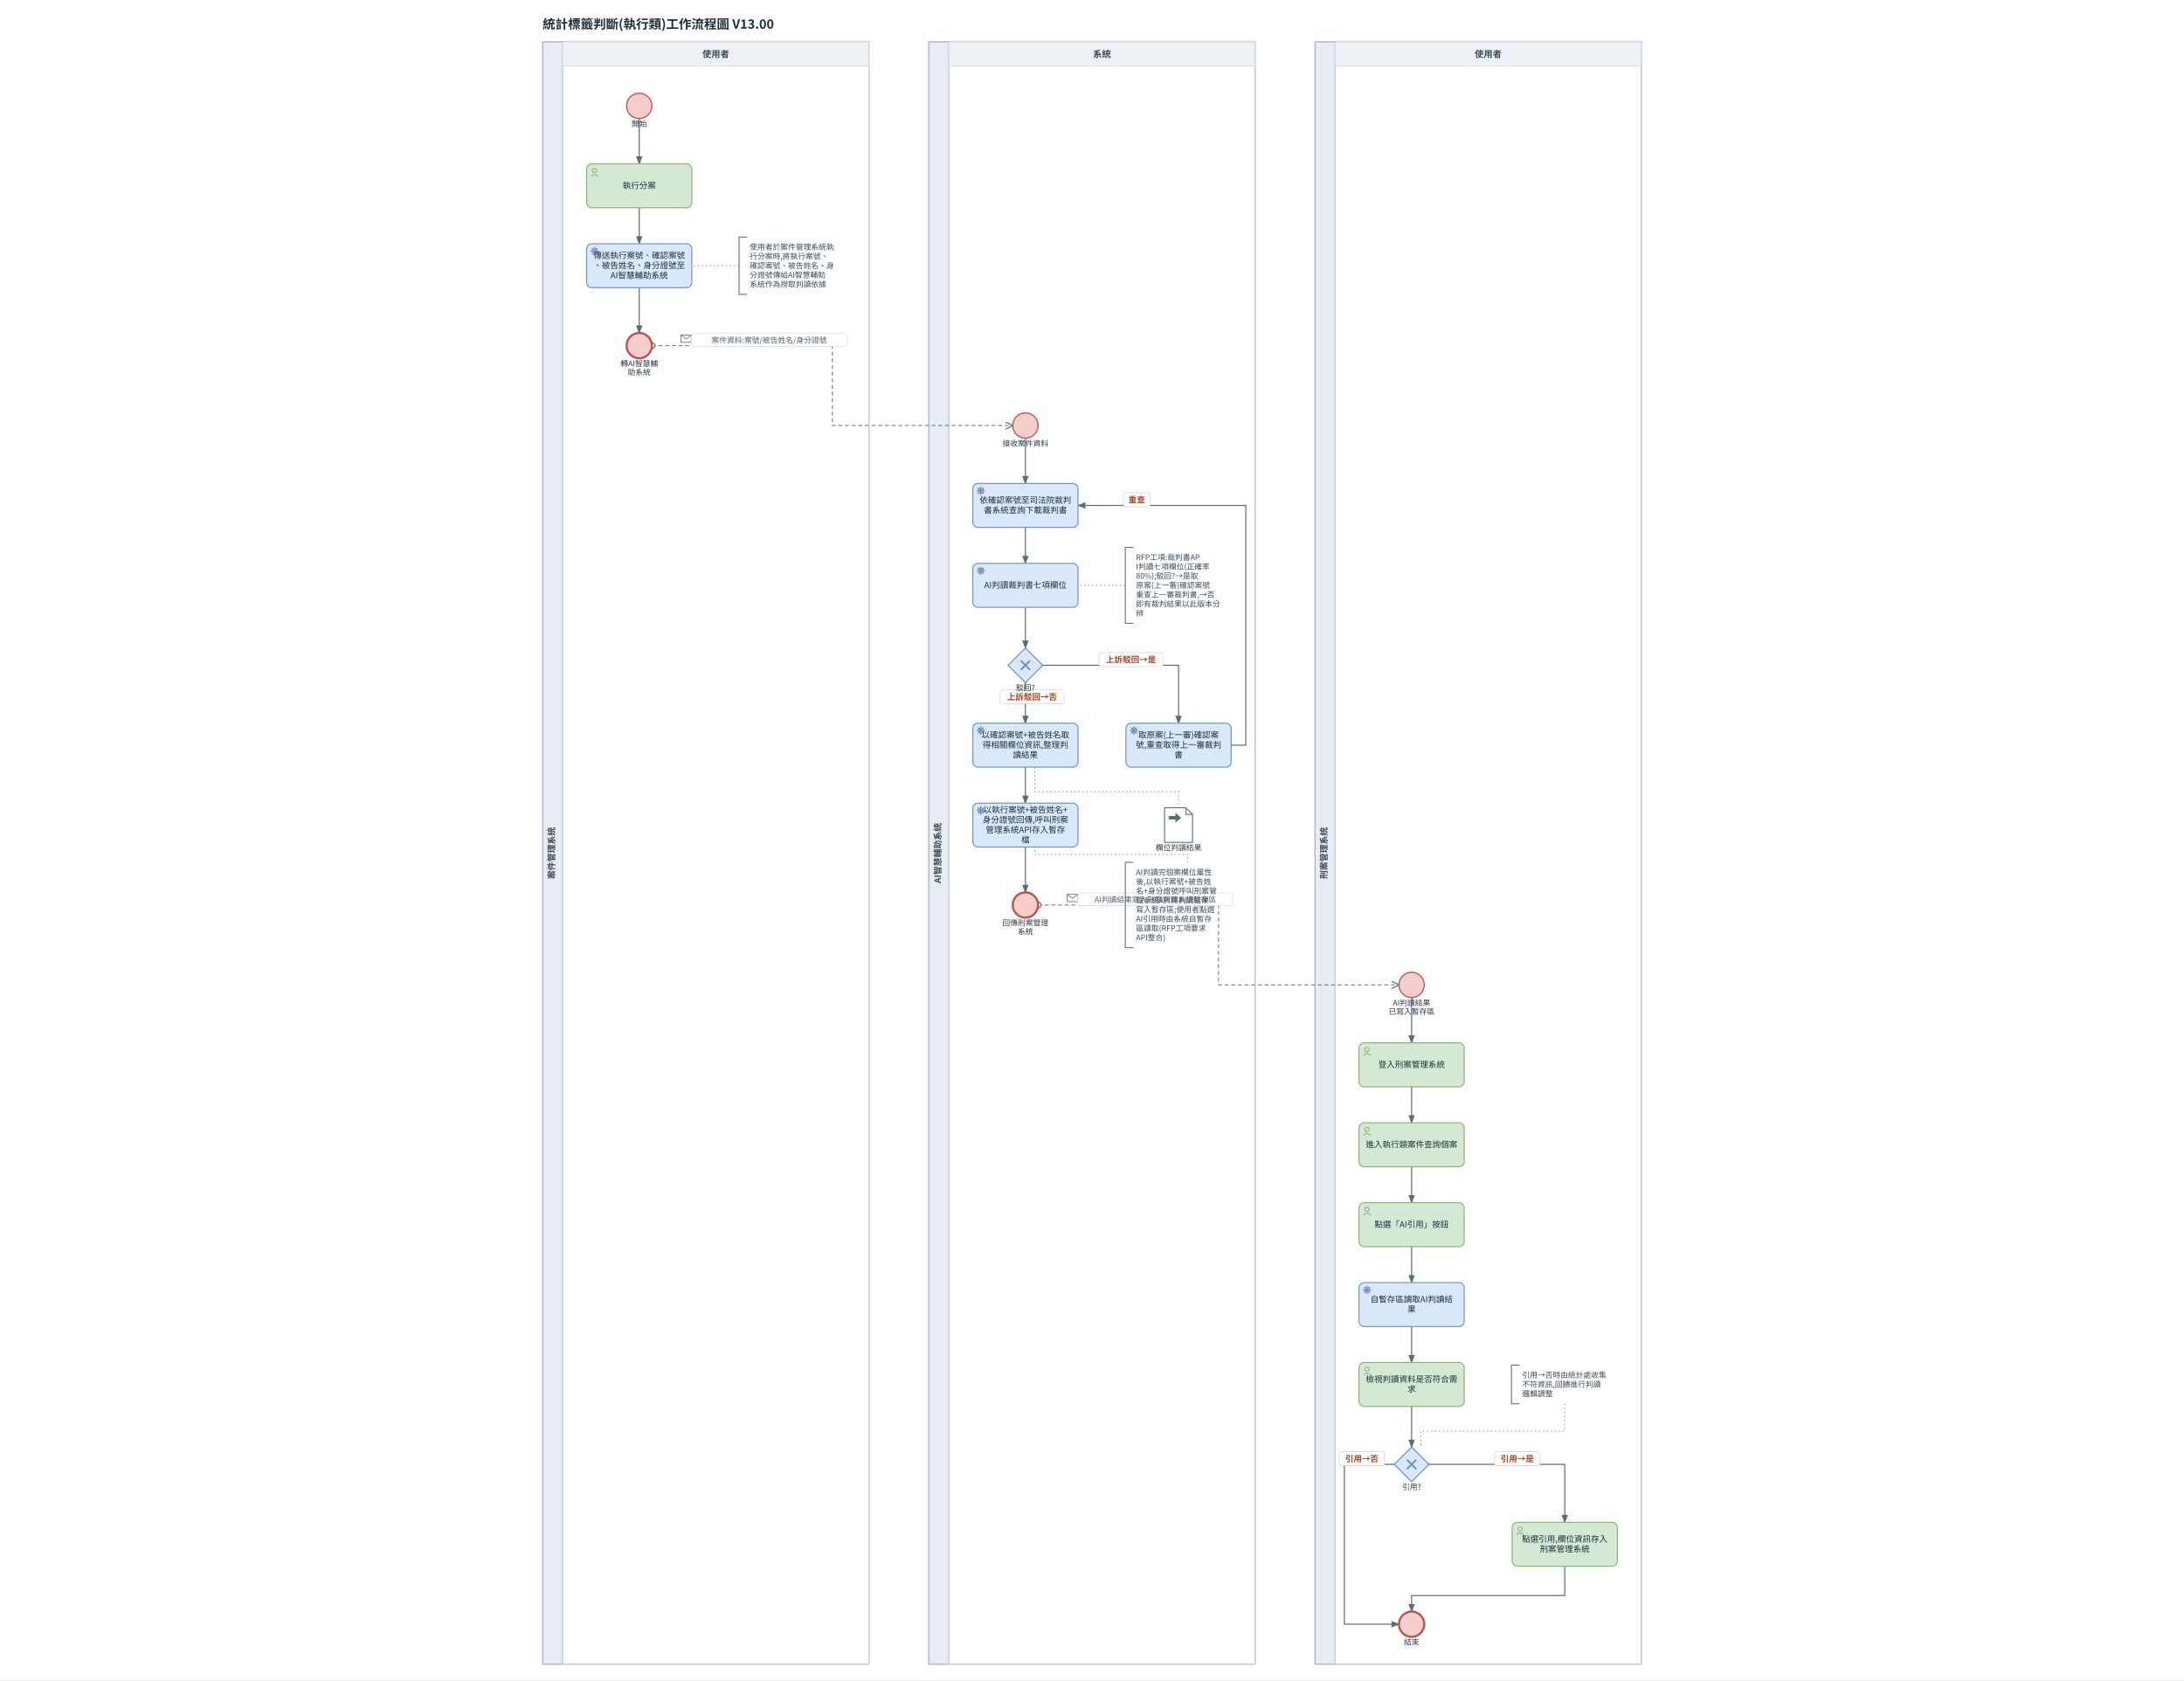
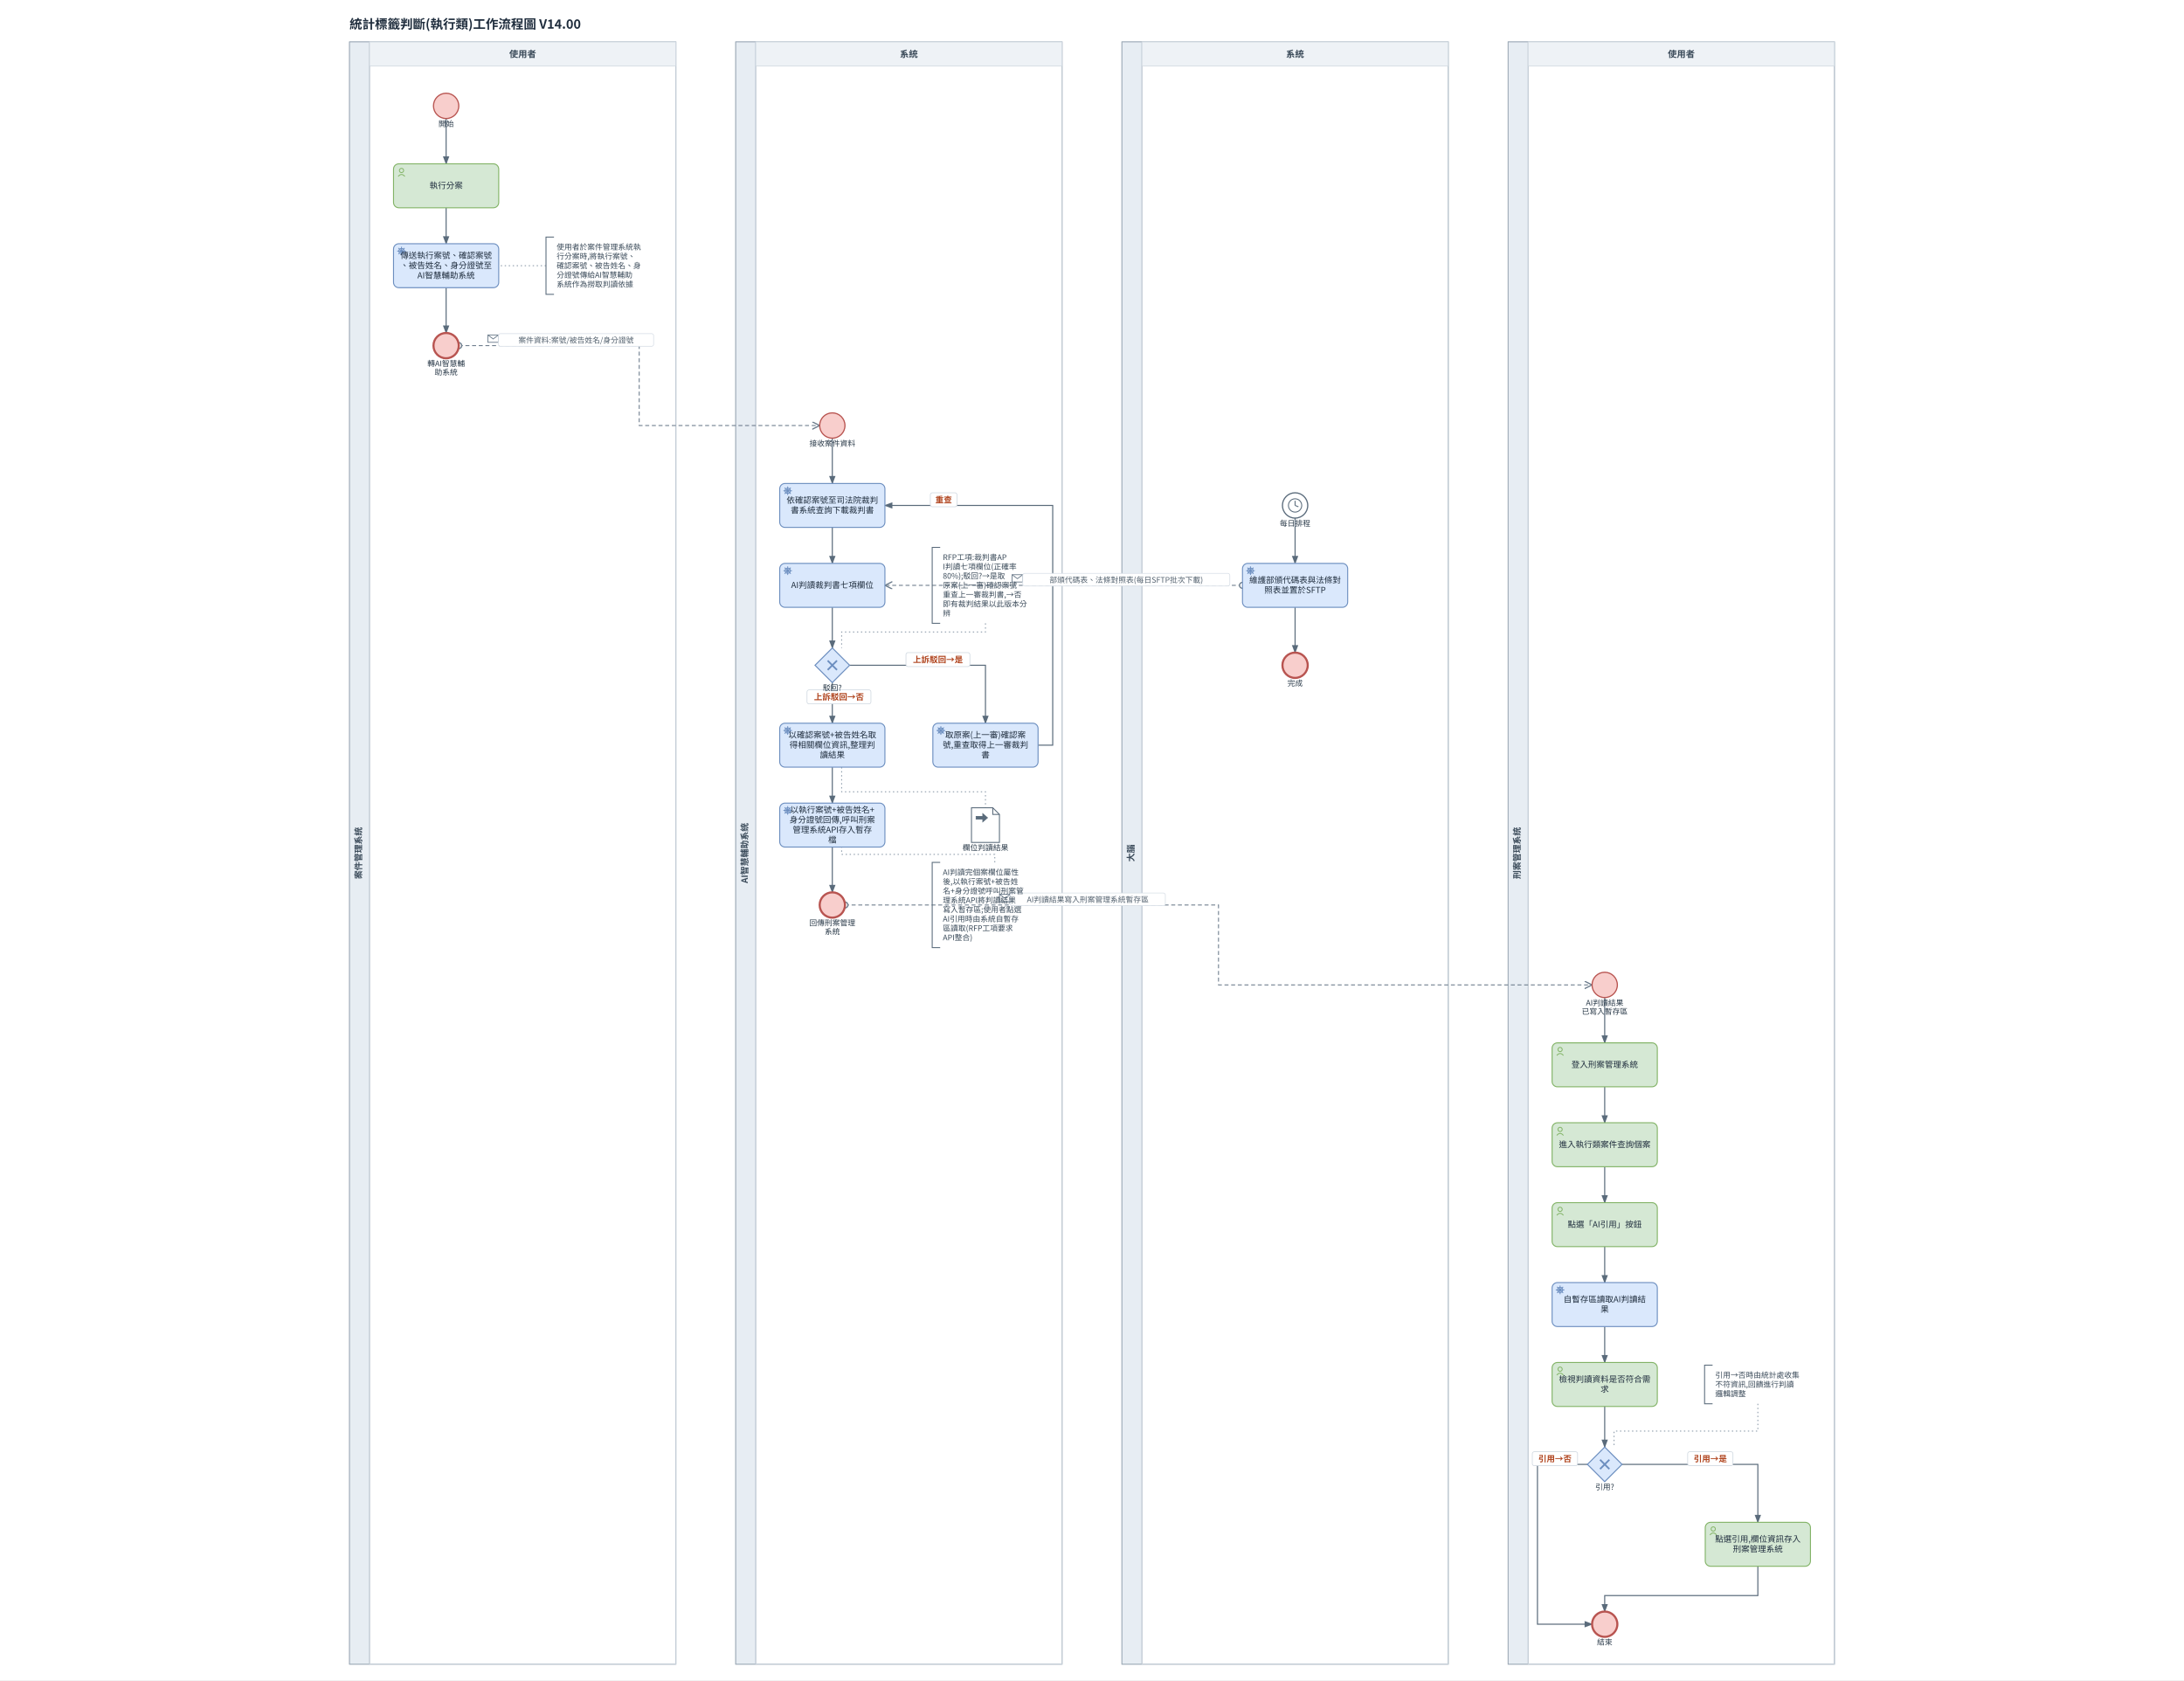
- <svg xmlns="http://www.w3.org/2000/svg" role="img" aria-label="統計標籤判斷(執行類)工作流程圖 V13.00" viewBox="-675 7 3280 2523" font-family="Microsoft JhengHei, PingFang TC, Noto Sans CJK TC, sans-serif">
-   <rect x="-675" y="7" width="3280" height="2523" fill="#ffffff" />
-   <text x="140" y="50" font-size="19" font-weight="bold" fill="#1f2d3d">統計標籤判斷(執行類)工作流程圖 V13.00</text>
+ <svg xmlns="http://www.w3.org/2000/svg" role="img" aria-label="統計標籤判斷(執行類)工作流程圖 V14.00" viewBox="-385 7 3280 2523" font-family="Microsoft JhengHei, PingFang TC, Noto Sans CJK TC, sans-serif">
+   <rect x="-385" y="7" width="3280" height="2523" fill="#ffffff" />
+   <text x="140" y="50" font-size="19" font-weight="bold" fill="#1f2d3d">統計標籤判斷(執行類)工作流程圖 V14.00</text>
  <defs>
    <marker id="arr" markerWidth="9" markerHeight="9" refX="7" refY="3" orient="auto" markerUnits="strokeWidth">
      <path d="M0,0 L8,3 L0,6 Z" fill="#5a6b7b" />
    </marker>
    <marker id="mfarr" markerWidth="11" markerHeight="11" refX="8" refY="4" orient="auto" markerUnits="strokeWidth">
      <path d="M0,0 L8,4 L0,8" fill="none" stroke="#6b7b8b" stroke-width="1.3" />
    </marker>
    <marker id="mfdot" markerWidth="10" markerHeight="10" refX="5" refY="5" orient="auto" markerUnits="strokeWidth">
      <circle cx="5" cy="5" r="3.2" fill="#fff" stroke="#6b7b8b" stroke-width="1.3" />
    </marker>
  </defs>
  <rect x="140" y="70" width="490" height="2436" fill="none" stroke="#9aa7b4" stroke-width="1.5" />
  <rect x="140" y="70" width="30" height="2436" fill="#e7edf3" stroke="#9aa7b4" />
  <text x="158" y="1288.0" font-size="13" font-weight="bold" fill="#3a4a59" text-anchor="middle" transform="rotate(-90 158 1288.0)">案件管理系統</text>
  <rect x="170" y="70" width="460" height="2436" fill="none" stroke="#cdd6df" />
  <rect x="170" y="70" width="460" height="36" fill="#eef2f6" stroke="#cdd6df" />
  <text x="400.0" y="93" font-size="13.5" font-weight="bold" fill="#3a4a59" text-anchor="middle">使用者</text>
  <rect x="720" y="70" width="490" height="2436" fill="none" stroke="#9aa7b4" stroke-width="1.5" />
  <rect x="720" y="70" width="30" height="2436" fill="#e7edf3" stroke="#9aa7b4" />
  <text x="738" y="1288.0" font-size="13" font-weight="bold" fill="#3a4a59" text-anchor="middle" transform="rotate(-90 738 1288.0)">AI智慧輔助系統</text>
  <rect x="750" y="70" width="460" height="2436" fill="none" stroke="#cdd6df" />
  <rect x="750" y="70" width="460" height="36" fill="#eef2f6" stroke="#cdd6df" />
  <text x="980.0" y="93" font-size="13.5" font-weight="bold" fill="#3a4a59" text-anchor="middle">系統</text>
  <rect x="1300" y="70" width="490" height="2436" fill="none" stroke="#9aa7b4" stroke-width="1.5" />
  <rect x="1300" y="70" width="30" height="2436" fill="#e7edf3" stroke="#9aa7b4" />
-   <text x="1318" y="1288.0" font-size="13" font-weight="bold" fill="#3a4a59" text-anchor="middle" transform="rotate(-90 1318 1288.0)">刑案管理系統</text>
+   <text x="1318" y="1288.0" font-size="13" font-weight="bold" fill="#3a4a59" text-anchor="middle" transform="rotate(-90 1318 1288.0)">大腦</text>
  <rect x="1330" y="70" width="460" height="2436" fill="none" stroke="#cdd6df" />
  <rect x="1330" y="70" width="460" height="36" fill="#eef2f6" stroke="#cdd6df" />
-   <text x="1560.0" y="93" font-size="13.5" font-weight="bold" fill="#3a4a59" text-anchor="middle">使用者</text>
+   <text x="1560.0" y="93" font-size="13.5" font-weight="bold" fill="#3a4a59" text-anchor="middle">系統</text>
+   <rect x="1880" y="70" width="490" height="2436" fill="none" stroke="#9aa7b4" stroke-width="1.5" />
+   <rect x="1880" y="70" width="30" height="2436" fill="#e7edf3" stroke="#9aa7b4" />
+   <text x="1898" y="1288.0" font-size="13" font-weight="bold" fill="#3a4a59" text-anchor="middle" transform="rotate(-90 1898 1288.0)">刑案管理系統</text>
+   <rect x="1910" y="70" width="460" height="2436" fill="none" stroke="#cdd6df" />
+   <rect x="1910" y="70" width="460" height="36" fill="#eef2f6" stroke="#cdd6df" />
+   <text x="2140.0" y="93" font-size="13.5" font-weight="bold" fill="#3a4a59" text-anchor="middle">使用者</text>
  <path d="M285,185 L285,253" fill="none" stroke="#5a6b7b" stroke-width="1.6" marker-end="url(#arr)" />
  <path d="M285,319 L285,373" fill="none" stroke="#5a6b7b" stroke-width="1.6" marker-end="url(#arr)" />
  <path d="M285,439 L285,507" fill="none" stroke="#5a6b7b" stroke-width="1.6" marker-end="url(#arr)" />
  <path d="M435,406 L364,406" fill="none" stroke="#8a99a8" stroke-width="1.4" stroke-dasharray="2,4" />
  <path d="M865,665 L865,733" fill="none" stroke="#5a6b7b" stroke-width="1.6" marker-end="url(#arr)" />
  <path d="M865,799 L865,853" fill="none" stroke="#5a6b7b" stroke-width="1.6" marker-end="url(#arr)" />
  <path d="M865,919 L865,980" fill="none" stroke="#5a6b7b" stroke-width="1.6" marker-end="url(#arr)" />
  <path d="M865,1032 L865,1093" fill="none" stroke="#5a6b7b" stroke-width="1.6" marker-end="url(#arr)" />
  <rect x="827.0" y="1043" width="96" height="21" fill="#fff" stroke="#cdd6df" rx="3" />
  <text x="875.0" y="1058" font-size="12.5" fill="#b0451f" text-anchor="middle" font-weight="bold">上訴駁回→否</text>
  <path d="M891,1006 L1095,1006 L1095,1093" fill="none" stroke="#5a6b7b" stroke-width="1.6" marker-end="url(#arr)" />
  <rect x="975.6" y="987.0" width="96" height="21" fill="#fff" stroke="#cdd6df" rx="3" />
  <text x="1023.6" y="1002.0" font-size="12.5" fill="#b0451f" text-anchor="middle" font-weight="bold">上訴駁回→是</text>
  <path d="M1174,1126 L1196,1126 L1196,766 L944,766" fill="none" stroke="#5a6b7b" stroke-width="1.6" marker-end="url(#arr)" />
  <rect x="1012.2" y="747.0" width="40" height="21" fill="#fff" stroke="#cdd6df" rx="3" />
  <text x="1032.2" y="762.0" font-size="12.5" fill="#b0451f" text-anchor="middle" font-weight="bold">重查</text>
  <path d="M865,1159 L865,1213" fill="none" stroke="#5a6b7b" stroke-width="1.6" marker-end="url(#arr)" />
  <path d="M865,1279 L865,1347" fill="none" stroke="#5a6b7b" stroke-width="1.6" marker-end="url(#arr)" />
  <path d="M879,1159 L879,1196 L1095,1196 L1095,1220" fill="none" stroke="#8a99a8" stroke-width="1.4" stroke-dasharray="2,4" />
-   <path d="M1015,886 L944,886" fill="none" stroke="#8a99a8" stroke-width="1.4" stroke-dasharray="2,4" />
+   <path d="M1095,943 L1095,956 L879,956 L879,980" fill="none" stroke="#8a99a8" stroke-width="1.4" stroke-dasharray="2,4" />
  <path d="M1109,1302 L1109,1290 L879,1290 L879,1279" fill="none" stroke="#8a99a8" stroke-width="1.4" stroke-dasharray="2,4" />
-   <path d="M1445,1505 L1445,1573" fill="none" stroke="#5a6b7b" stroke-width="1.6" marker-end="url(#arr)" />
-   <path d="M1445,1639 L1445,1693" fill="none" stroke="#5a6b7b" stroke-width="1.6" marker-end="url(#arr)" />
-   <path d="M1445,1759 L1445,1813" fill="none" stroke="#5a6b7b" stroke-width="1.6" marker-end="url(#arr)" />
-   <path d="M1445,1879 L1445,1933" fill="none" stroke="#5a6b7b" stroke-width="1.6" marker-end="url(#arr)" />
-   <path d="M1445,1999 L1445,2053" fill="none" stroke="#5a6b7b" stroke-width="1.6" marker-end="url(#arr)" />
-   <path d="M1445,2119 L1445,2180" fill="none" stroke="#5a6b7b" stroke-width="1.6" marker-end="url(#arr)" />
-   <path d="M1419,2206 L1344,2206 L1344,2446 L1426,2446" fill="none" stroke="#5a6b7b" stroke-width="1.6" marker-end="url(#arr)" />
-   <rect x="1336.25" y="2187.0" width="68" height="21" fill="#fff" stroke="#cdd6df" rx="3" />
-   <text x="1370.25" y="2202.0" font-size="12.5" fill="#b0451f" text-anchor="middle" font-weight="bold">引用→否</text>
-   <path d="M1471,2206 L1675,2206 L1675,2293" fill="none" stroke="#5a6b7b" stroke-width="1.6" marker-end="url(#arr)" />
-   <rect x="1569.6" y="2187.0" width="68" height="21" fill="#fff" stroke="#cdd6df" rx="3" />
-   <text x="1603.6" y="2202.0" font-size="12.5" fill="#b0451f" text-anchor="middle" font-weight="bold">引用→是</text>
-   <path d="M1675,2359 L1675,2403 L1445,2403 L1445,2427" fill="none" stroke="#5a6b7b" stroke-width="1.6" marker-end="url(#arr)" />
-   <path d="M1675,2115 L1675,2156 L1459,2156 L1459,2180" fill="none" stroke="#8a99a8" stroke-width="1.4" stroke-dasharray="2,4" />
+   <path d="M1560,785 L1560,853" fill="none" stroke="#5a6b7b" stroke-width="1.6" marker-end="url(#arr)" />
+   <path d="M1560,919 L1560,987" fill="none" stroke="#5a6b7b" stroke-width="1.6" marker-end="url(#arr)" />
+   <path d="M2025,1505 L2025,1573" fill="none" stroke="#5a6b7b" stroke-width="1.6" marker-end="url(#arr)" />
+   <path d="M2025,1639 L2025,1693" fill="none" stroke="#5a6b7b" stroke-width="1.6" marker-end="url(#arr)" />
+   <path d="M2025,1759 L2025,1813" fill="none" stroke="#5a6b7b" stroke-width="1.6" marker-end="url(#arr)" />
+   <path d="M2025,1879 L2025,1933" fill="none" stroke="#5a6b7b" stroke-width="1.6" marker-end="url(#arr)" />
+   <path d="M2025,1999 L2025,2053" fill="none" stroke="#5a6b7b" stroke-width="1.6" marker-end="url(#arr)" />
+   <path d="M2025,2119 L2025,2180" fill="none" stroke="#5a6b7b" stroke-width="1.6" marker-end="url(#arr)" />
+   <path d="M1999,2206 L1924,2206 L1924,2446 L2006,2446" fill="none" stroke="#5a6b7b" stroke-width="1.6" marker-end="url(#arr)" />
+   <rect x="1916.25" y="2187.0" width="68" height="21" fill="#fff" stroke="#cdd6df" rx="3" />
+   <text x="1950.25" y="2202.0" font-size="12.5" fill="#b0451f" text-anchor="middle" font-weight="bold">引用→否</text>
+   <path d="M2051,2206 L2255,2206 L2255,2293" fill="none" stroke="#5a6b7b" stroke-width="1.6" marker-end="url(#arr)" />
+   <rect x="2149.6" y="2187.0" width="68" height="21" fill="#fff" stroke="#cdd6df" rx="3" />
+   <text x="2183.6" y="2202.0" font-size="12.5" fill="#b0451f" text-anchor="middle" font-weight="bold">引用→是</text>
+   <path d="M2255,2359 L2255,2403 L2025,2403 L2025,2427" fill="none" stroke="#5a6b7b" stroke-width="1.6" marker-end="url(#arr)" />
+   <path d="M2255,2115 L2255,2156 L2039,2156 L2039,2180" fill="none" stroke="#8a99a8" stroke-width="1.4" stroke-dasharray="2,4" />
  <polyline points="304,526 575,526 575,646 846,646" fill="none" stroke="#6b7b8b" stroke-width="1.4" stroke-dasharray="6 4" marker-start="url(#mfdot)" marker-end="url(#mfarr)" />
  <rect x="347.65" y="510.0" width="16" height="11" fill="#ffffff" stroke="#6b7b8b" stroke-width="1.2" />
  <path d="M347.65,510.0 L355.65,516.0 L363.65,510.0" fill="none" stroke="#6b7b8b" stroke-width="1.2" />
  <rect x="363.65" y="508.0" width="233" height="19" fill="#fff" stroke="#d7dee6" rx="3" />
  <text x="480.15" y="522.0" font-size="11.5" fill="#52606d" text-anchor="middle">案件資料:案號/被告姓名/身分證號</text>
-   <polyline points="884,1366 1155,1366 1155,1486 1426,1486" fill="none" stroke="#6b7b8b" stroke-width="1.4" stroke-dasharray="6 4" marker-start="url(#mfdot)" marker-end="url(#mfarr)" />
-   <rect x="927.65" y="1350.0" width="16" height="11" fill="#ffffff" stroke="#6b7b8b" stroke-width="1.2" />
-   <path d="M927.65,1350.0 L935.65,1356.0 L943.65,1350.0" fill="none" stroke="#6b7b8b" stroke-width="1.2" />
-   <rect x="943.65" y="1348.0" width="233" height="19" fill="#fff" stroke="#d7dee6" rx="3" />
-   <text x="1060.15" y="1362.0" font-size="11.5" fill="#52606d" text-anchor="middle">AI判讀結果寫入刑案管理系統暫存區</text>
+   <polyline points="884,1366 1445,1366 1445,1486 2006,1486" fill="none" stroke="#6b7b8b" stroke-width="1.4" stroke-dasharray="6 4" marker-start="url(#mfdot)" marker-end="url(#mfarr)" />
+   <rect x="1116.15" y="1350.0" width="16" height="11" fill="#ffffff" stroke="#6b7b8b" stroke-width="1.2" />
+   <path d="M1116.15,1350.0 L1124.15,1356.0 L1132.15,1350.0" fill="none" stroke="#6b7b8b" stroke-width="1.2" />
+   <rect x="1132.15" y="1348.0" width="233" height="19" fill="#fff" stroke="#d7dee6" rx="3" />
+   <text x="1248.65" y="1362.0" font-size="11.5" fill="#52606d" text-anchor="middle">AI判讀結果寫入刑案管理系統暫存區</text>
+   <polyline points="1481,886 1212,886 1212,886 944,886" fill="none" stroke="#6b7b8b" stroke-width="1.4" stroke-dasharray="6 4" marker-start="url(#mfdot)" marker-end="url(#mfarr)" />
+   <rect x="1134.975" y="870.0" width="16" height="11" fill="#ffffff" stroke="#6b7b8b" stroke-width="1.2" />
+   <path d="M1134.975,870.0 L1142.975,876.0 L1150.975,870.0" fill="none" stroke="#6b7b8b" stroke-width="1.2" />
+   <rect x="1150.975" y="868.0" width="311" height="19" fill="#fff" stroke="#d7dee6" rx="3" />
+   <text x="1306.475" y="882.0" font-size="11.5" fill="#52606d" text-anchor="middle">部頒代碼表、法條對照表(每日SFTP批次下載)</text>
  <circle cx="285.0" cy="166.0" r="19.0" fill="#f8cecc" stroke="#b85450" stroke-width="1.8" />
  <text x="285.0" y="197" font-size="11.5" fill="#2a3a49" text-anchor="middle">開始</text>
  <rect x="206" y="253" width="158" height="66" rx="8" fill="#d5e8d4" stroke="#82b366" stroke-width="1.5" />
  <circle cx="218" cy="263" r="3.2" fill="none" stroke="#82b366" stroke-width="1.3" />
  <path d="M213,272 Q218,266 223,272" fill="none" stroke="#82b366" stroke-width="1.3" />
  <text x="285.0" y="290.0" font-size="12.5" fill="#1f2d3d" text-anchor="middle">執行分案</text>
  <rect x="206" y="373" width="158" height="66" rx="8" fill="#dae8fc" stroke="#6c8ebf" stroke-width="1.5" />
  <circle cx="218" cy="384" r="4" fill="none" stroke="#6c8ebf" stroke-width="1.3" />
  <path d="M218,384 l6.5,0.0 M218,384 l-6.5,0.0 M218,384 l0.0,6.5 M218,384 l0.0,-6.5 M218,384 l4.595,4.595 M218,384 l-4.595,4.595 M218,384 l4.595,-4.595 M218,384 l-4.595,-4.595 " stroke="#6c8ebf" stroke-width="1.3" fill="none" />
  <text x="285.0" y="395.0" font-size="12.5" fill="#1f2d3d" text-anchor="middle">傳送執行案號、確認案號</text>
  <text x="285.0" y="410.0" font-size="12.5" fill="#1f2d3d" text-anchor="middle">、被告姓名、身分證號至</text>
  <text x="285.0" y="425.0" font-size="12.5" fill="#1f2d3d" text-anchor="middle">AI智慧輔助系統</text>
  <circle cx="285.0" cy="526.0" r="19.0" fill="#f8cecc" stroke="#b85450" stroke-width="3.2" />
  <text x="285.0" y="557" font-size="11.5" fill="#2a3a49" text-anchor="middle">轉AI智慧輔</text>
  <text x="285.0" y="570" font-size="11.5" fill="#2a3a49" text-anchor="middle">助系統</text>
  <path d="M447,363 L435,363 L435,449 L447,449" fill="none" stroke="#5a6b7b" stroke-width="1.4" />
  <text x="451" y="382.0" font-size="11.5" fill="#3a4a59">使用者於案件管理系統執</text>
  <text x="451" y="396.0" font-size="11.5" fill="#3a4a59">行分案時,將執行案號、</text>
  <text x="451" y="410.0" font-size="11.5" fill="#3a4a59">確認案號、被告姓名、身</text>
  <text x="451" y="424.0" font-size="11.5" fill="#3a4a59">分證號傳給AI智慧輔助</text>
  <text x="451" y="438.0" font-size="11.5" fill="#3a4a59">系統作為撈取判讀依據</text>
  <circle cx="865.0" cy="646.0" r="19.0" fill="#f8cecc" stroke="#b85450" stroke-width="1.8" />
  <text x="865.0" y="677" font-size="11.5" fill="#2a3a49" text-anchor="middle">接收案件資料</text>
  <rect x="786" y="733" width="158" height="66" rx="8" fill="#dae8fc" stroke="#6c8ebf" stroke-width="1.5" />
  <circle cx="798" cy="744" r="4" fill="none" stroke="#6c8ebf" stroke-width="1.3" />
  <path d="M798,744 l6.5,0.0 M798,744 l-6.5,0.0 M798,744 l0.0,6.5 M798,744 l0.0,-6.5 M798,744 l4.595,4.595 M798,744 l-4.595,4.595 M798,744 l4.595,-4.595 M798,744 l-4.595,-4.595 " stroke="#6c8ebf" stroke-width="1.3" fill="none" />
  <text x="865.0" y="762.5" font-size="12.5" fill="#1f2d3d" text-anchor="middle">依確認案號至司法院裁判</text>
  <text x="865.0" y="777.5" font-size="12.5" fill="#1f2d3d" text-anchor="middle">書系統查詢下載裁判書</text>
  <rect x="786" y="853" width="158" height="66" rx="8" fill="#dae8fc" stroke="#6c8ebf" stroke-width="1.5" />
  <circle cx="798" cy="864" r="4" fill="none" stroke="#6c8ebf" stroke-width="1.3" />
  <path d="M798,864 l6.5,0.0 M798,864 l-6.5,0.0 M798,864 l0.0,6.5 M798,864 l0.0,-6.5 M798,864 l4.595,4.595 M798,864 l-4.595,4.595 M798,864 l4.595,-4.595 M798,864 l-4.595,-4.595 " stroke="#6c8ebf" stroke-width="1.3" fill="none" />
  <text x="865.0" y="890.0" font-size="12.5" fill="#1f2d3d" text-anchor="middle">AI判讀裁判書七項欄位</text>
  <polygon points="865.0,980 891,1006.0 865.0,1032 839,1006.0" fill="#dae8fc" stroke="#6c8ebf" stroke-width="1.6" />
  <path d="M858.0,999.0 L872.0,1013.0 M858.0,1013.0 L872.0,999.0" stroke="#6c8ebf" stroke-width="2.6" fill="none" />
  <text x="865.0" y="1044" font-size="11.5" fill="#2a3a49" text-anchor="middle">駁回?</text>
  <rect x="786" y="1093" width="158" height="66" rx="8" fill="#dae8fc" stroke="#6c8ebf" stroke-width="1.5" />
  <circle cx="798" cy="1104" r="4" fill="none" stroke="#6c8ebf" stroke-width="1.3" />
  <path d="M798,1104 l6.5,0.0 M798,1104 l-6.5,0.0 M798,1104 l0.0,6.5 M798,1104 l0.0,-6.5 M798,1104 l4.595,4.595 M798,1104 l-4.595,4.595 M798,1104 l4.595,-4.595 M798,1104 l-4.595,-4.595 " stroke="#6c8ebf" stroke-width="1.3" fill="none" />
  <text x="865.0" y="1115.0" font-size="12.5" fill="#1f2d3d" text-anchor="middle">以確認案號+被告姓名取</text>
  <text x="865.0" y="1130.0" font-size="12.5" fill="#1f2d3d" text-anchor="middle">得相關欄位資訊,整理判</text>
  <text x="865.0" y="1145.0" font-size="12.5" fill="#1f2d3d" text-anchor="middle">讀結果</text>
  <rect x="786" y="1213" width="158" height="66" rx="8" fill="#dae8fc" stroke="#6c8ebf" stroke-width="1.5" />
  <circle cx="798" cy="1224" r="4" fill="none" stroke="#6c8ebf" stroke-width="1.3" />
  <path d="M798,1224 l6.5,0.0 M798,1224 l-6.5,0.0 M798,1224 l0.0,6.5 M798,1224 l0.0,-6.5 M798,1224 l4.595,4.595 M798,1224 l-4.595,4.595 M798,1224 l4.595,-4.595 M798,1224 l-4.595,-4.595 " stroke="#6c8ebf" stroke-width="1.3" fill="none" />
  <text x="865.0" y="1227.5" font-size="12.5" fill="#1f2d3d" text-anchor="middle">以執行案號+被告姓名+</text>
  <text x="865.0" y="1242.5" font-size="12.5" fill="#1f2d3d" text-anchor="middle">身分證號回傳,呼叫刑案</text>
  <text x="865.0" y="1257.5" font-size="12.5" fill="#1f2d3d" text-anchor="middle">管理系統API存入暫存</text>
  <text x="865.0" y="1272.5" font-size="12.5" fill="#1f2d3d" text-anchor="middle">檔</text>
  <circle cx="865.0" cy="1366.0" r="19.0" fill="#f8cecc" stroke="#b85450" stroke-width="3.2" />
  <text x="865.0" y="1397" font-size="11.5" fill="#2a3a49" text-anchor="middle">回傳刑案管理</text>
  <text x="865.0" y="1410" font-size="11.5" fill="#2a3a49" text-anchor="middle">系統</text>
  <rect x="1016" y="1093" width="158" height="66" rx="8" fill="#dae8fc" stroke="#6c8ebf" stroke-width="1.5" />
  <circle cx="1028" cy="1104" r="4" fill="none" stroke="#6c8ebf" stroke-width="1.3" />
  <path d="M1028,1104 l6.5,0.0 M1028,1104 l-6.5,0.0 M1028,1104 l0.0,6.5 M1028,1104 l0.0,-6.5 M1028,1104 l4.595,4.595 M1028,1104 l-4.595,4.595 M1028,1104 l4.595,-4.595 M1028,1104 l-4.595,-4.595 " stroke="#6c8ebf" stroke-width="1.3" fill="none" />
  <text x="1095.0" y="1115.0" font-size="12.5" fill="#1f2d3d" text-anchor="middle">取原案(上一審)確認案</text>
  <text x="1095.0" y="1130.0" font-size="12.5" fill="#1f2d3d" text-anchor="middle">號,重查取得上一審裁判</text>
  <text x="1095.0" y="1145.0" font-size="12.5" fill="#1f2d3d" text-anchor="middle">書</text>
  <path d="M1074,1220 L1106,1220 L1116,1230 L1116,1272 L1074,1272 Z" fill="#ffffff" stroke="#5a6b7b" stroke-width="1.4" />
  <path d="M1106,1220 L1106,1230 L1116,1230" fill="none" stroke="#5a6b7b" stroke-width="1.4" />
  <path d="M1081,1233 L1091,1233 L1091,1229 L1098,1235 L1091,1241 L1091,1237 L1081,1237 Z" fill="#5a6b7b" stroke="#5a6b7b" stroke-width="1.2" />
  <text x="1095.0" y="1284" font-size="11.5" fill="#2a3a49" text-anchor="middle">欄位判讀結果</text>
  <path d="M1027,829 L1015,829 L1015,943 L1027,943" fill="none" stroke="#5a6b7b" stroke-width="1.4" />
  <text x="1031" y="848.0" font-size="11.5" fill="#3a4a59">RFP工項:裁判書AP</text>
  <text x="1031" y="862.0" font-size="11.5" fill="#3a4a59">I判讀七項欄位(正確率</text>
  <text x="1031" y="876.0" font-size="11.5" fill="#3a4a59">80%);駁回?→是取</text>
  <text x="1031" y="890.0" font-size="11.5" fill="#3a4a59">原案(上一審)確認案號</text>
  <text x="1031" y="904.0" font-size="11.5" fill="#3a4a59">重查上一審裁判書,→否</text>
  <text x="1031" y="918.0" font-size="11.5" fill="#3a4a59">即有裁判結果以此版本分</text>
  <text x="1031" y="932.0" font-size="11.5" fill="#3a4a59">辨</text>
  <path d="M1027,1302 L1015,1302 L1015,1430 L1027,1430" fill="none" stroke="#5a6b7b" stroke-width="1.4" />
  <text x="1031" y="1321.0" font-size="11.5" fill="#3a4a59">AI判讀完個案欄位屬性</text>
  <text x="1031" y="1335.0" font-size="11.5" fill="#3a4a59">後,以執行案號+被告姓</text>
  <text x="1031" y="1349.0" font-size="11.5" fill="#3a4a59">名+身分證號呼叫刑案管</text>
  <text x="1031" y="1363.0" font-size="11.5" fill="#3a4a59">理系統API將判讀結果</text>
  <text x="1031" y="1377.0" font-size="11.5" fill="#3a4a59">寫入暫存區;使用者點選</text>
  <text x="1031" y="1391.0" font-size="11.5" fill="#3a4a59">AI引用時由系統自暫存</text>
  <text x="1031" y="1405.0" font-size="11.5" fill="#3a4a59">區讀取(RFP工項要求</text>
  <text x="1031" y="1419.0" font-size="11.5" fill="#3a4a59">API整合)</text>
-   <circle cx="1445.0" cy="1486.0" r="19.0" fill="#f8cecc" stroke="#b85450" stroke-width="1.8" />
-   <text x="1445.0" y="1517" font-size="11.5" fill="#2a3a49" text-anchor="middle">AI判讀結果</text>
-   <text x="1445.0" y="1530" font-size="11.5" fill="#2a3a49" text-anchor="middle">已寫入暫存區</text>
-   <rect x="1366" y="1573" width="158" height="66" rx="8" fill="#d5e8d4" stroke="#82b366" stroke-width="1.5" />
-   <circle cx="1378" cy="1583" r="3.2" fill="none" stroke="#82b366" stroke-width="1.3" />
-   <path d="M1373,1592 Q1378,1586 1383,1592" fill="none" stroke="#82b366" stroke-width="1.3" />
-   <text x="1445.0" y="1610.0" font-size="12.5" fill="#1f2d3d" text-anchor="middle">登入刑案管理系統</text>
-   <rect x="1366" y="1693" width="158" height="66" rx="8" fill="#d5e8d4" stroke="#82b366" stroke-width="1.5" />
-   <circle cx="1378" cy="1703" r="3.2" fill="none" stroke="#82b366" stroke-width="1.3" />
-   <path d="M1373,1712 Q1378,1706 1383,1712" fill="none" stroke="#82b366" stroke-width="1.3" />
-   <text x="1445.0" y="1730.0" font-size="12.5" fill="#1f2d3d" text-anchor="middle">進入執行類案件查詢個案</text>
-   <rect x="1366" y="1813" width="158" height="66" rx="8" fill="#d5e8d4" stroke="#82b366" stroke-width="1.5" />
-   <circle cx="1378" cy="1823" r="3.2" fill="none" stroke="#82b366" stroke-width="1.3" />
-   <path d="M1373,1832 Q1378,1826 1383,1832" fill="none" stroke="#82b366" stroke-width="1.3" />
-   <text x="1445.0" y="1850.0" font-size="12.5" fill="#1f2d3d" text-anchor="middle">點選「AI引用」按鈕</text>
-   <rect x="1366" y="1933" width="158" height="66" rx="8" fill="#dae8fc" stroke="#6c8ebf" stroke-width="1.5" />
-   <circle cx="1378" cy="1944" r="4" fill="none" stroke="#6c8ebf" stroke-width="1.3" />
-   <path d="M1378,1944 l6.5,0.0 M1378,1944 l-6.5,0.0 M1378,1944 l0.0,6.5 M1378,1944 l0.0,-6.5 M1378,1944 l4.595,4.595 M1378,1944 l-4.595,4.595 M1378,1944 l4.595,-4.595 M1378,1944 l-4.595,-4.595 " stroke="#6c8ebf" stroke-width="1.3" fill="none" />
-   <text x="1445.0" y="1962.5" font-size="12.5" fill="#1f2d3d" text-anchor="middle">自暫存區讀取AI判讀結</text>
-   <text x="1445.0" y="1977.5" font-size="12.5" fill="#1f2d3d" text-anchor="middle">果</text>
-   <rect x="1366" y="2053" width="158" height="66" rx="8" fill="#d5e8d4" stroke="#82b366" stroke-width="1.5" />
-   <circle cx="1378" cy="2063" r="3.2" fill="none" stroke="#82b366" stroke-width="1.3" />
-   <path d="M1373,2072 Q1378,2066 1383,2072" fill="none" stroke="#82b366" stroke-width="1.3" />
-   <text x="1445.0" y="2082.5" font-size="12.5" fill="#1f2d3d" text-anchor="middle">檢視判讀資料是否符合需</text>
-   <text x="1445.0" y="2097.5" font-size="12.5" fill="#1f2d3d" text-anchor="middle">求</text>
-   <polygon points="1445.0,2180 1471,2206.0 1445.0,2232 1419,2206.0" fill="#dae8fc" stroke="#6c8ebf" stroke-width="1.6" />
-   <path d="M1438.0,2199.0 L1452.0,2213.0 M1438.0,2213.0 L1452.0,2199.0" stroke="#6c8ebf" stroke-width="2.6" fill="none" />
-   <text x="1445.0" y="2244" font-size="11.5" fill="#2a3a49" text-anchor="middle">引用?</text>
-   <circle cx="1445.0" cy="2446.0" r="19.0" fill="#f8cecc" stroke="#b85450" stroke-width="3.2" />
-   <text x="1445.0" y="2477" font-size="11.5" fill="#2a3a49" text-anchor="middle">結束</text>
-   <rect x="1596" y="2293" width="158" height="66" rx="8" fill="#d5e8d4" stroke="#82b366" stroke-width="1.5" />
-   <circle cx="1608" cy="2303" r="3.2" fill="none" stroke="#82b366" stroke-width="1.3" />
-   <path d="M1603,2312 Q1608,2306 1613,2312" fill="none" stroke="#82b366" stroke-width="1.3" />
-   <text x="1675.0" y="2322.5" font-size="12.5" fill="#1f2d3d" text-anchor="middle">點選引用,欄位資訊存入</text>
-   <text x="1675.0" y="2337.5" font-size="12.5" fill="#1f2d3d" text-anchor="middle">刑案管理系統</text>
-   <path d="M1607,2057 L1595,2057 L1595,2115 L1607,2115" fill="none" stroke="#5a6b7b" stroke-width="1.4" />
-   <text x="1611" y="2076.0" font-size="11.5" fill="#3a4a59">引用→否時由統計處收集</text>
-   <text x="1611" y="2090.0" font-size="11.5" fill="#3a4a59">不符資訊,回饋進行判讀</text>
-   <text x="1611" y="2104.0" font-size="11.5" fill="#3a4a59">邏輯調整</text>
+   <circle cx="1560.0" cy="766.0" r="19.0" fill="#ffffff" stroke="#5a6b7b" stroke-width="1.8" />
+   <circle cx="1560.0" cy="766.0" r="10" fill="none" stroke="#5a6b7b" stroke-width="1.4" />
+   <path d="M1560.0,766.0 L1560.0,759.0 M1560.0,766.0 L1565.0,768.0" stroke="#5a6b7b" stroke-width="1.4" fill="none" />
+   <text x="1560.0" y="797" font-size="11.5" fill="#2a3a49" text-anchor="middle">每日排程</text>
+   <rect x="1481" y="853" width="158" height="66" rx="8" fill="#dae8fc" stroke="#6c8ebf" stroke-width="1.5" />
+   <circle cx="1493" cy="864" r="4" fill="none" stroke="#6c8ebf" stroke-width="1.3" />
+   <path d="M1493,864 l6.5,0.0 M1493,864 l-6.5,0.0 M1493,864 l0.0,6.5 M1493,864 l0.0,-6.5 M1493,864 l4.595,4.595 M1493,864 l-4.595,4.595 M1493,864 l4.595,-4.595 M1493,864 l-4.595,-4.595 " stroke="#6c8ebf" stroke-width="1.3" fill="none" />
+   <text x="1560.0" y="882.5" font-size="12.5" fill="#1f2d3d" text-anchor="middle">維護部頒代碼表與法條對</text>
+   <text x="1560.0" y="897.5" font-size="12.5" fill="#1f2d3d" text-anchor="middle">照表並置於SFTP</text>
+   <circle cx="1560.0" cy="1006.0" r="19.0" fill="#f8cecc" stroke="#b85450" stroke-width="3.2" />
+   <text x="1560.0" y="1037" font-size="11.5" fill="#2a3a49" text-anchor="middle">完成</text>
+   <circle cx="2025.0" cy="1486.0" r="19.0" fill="#f8cecc" stroke="#b85450" stroke-width="1.8" />
+   <text x="2025.0" y="1517" font-size="11.5" fill="#2a3a49" text-anchor="middle">AI判讀結果</text>
+   <text x="2025.0" y="1530" font-size="11.5" fill="#2a3a49" text-anchor="middle">已寫入暫存區</text>
+   <rect x="1946" y="1573" width="158" height="66" rx="8" fill="#d5e8d4" stroke="#82b366" stroke-width="1.5" />
+   <circle cx="1958" cy="1583" r="3.2" fill="none" stroke="#82b366" stroke-width="1.3" />
+   <path d="M1953,1592 Q1958,1586 1963,1592" fill="none" stroke="#82b366" stroke-width="1.3" />
+   <text x="2025.0" y="1610.0" font-size="12.5" fill="#1f2d3d" text-anchor="middle">登入刑案管理系統</text>
+   <rect x="1946" y="1693" width="158" height="66" rx="8" fill="#d5e8d4" stroke="#82b366" stroke-width="1.5" />
+   <circle cx="1958" cy="1703" r="3.2" fill="none" stroke="#82b366" stroke-width="1.3" />
+   <path d="M1953,1712 Q1958,1706 1963,1712" fill="none" stroke="#82b366" stroke-width="1.3" />
+   <text x="2025.0" y="1730.0" font-size="12.5" fill="#1f2d3d" text-anchor="middle">進入執行類案件查詢個案</text>
+   <rect x="1946" y="1813" width="158" height="66" rx="8" fill="#d5e8d4" stroke="#82b366" stroke-width="1.5" />
+   <circle cx="1958" cy="1823" r="3.2" fill="none" stroke="#82b366" stroke-width="1.3" />
+   <path d="M1953,1832 Q1958,1826 1963,1832" fill="none" stroke="#82b366" stroke-width="1.3" />
+   <text x="2025.0" y="1850.0" font-size="12.5" fill="#1f2d3d" text-anchor="middle">點選「AI引用」按鈕</text>
+   <rect x="1946" y="1933" width="158" height="66" rx="8" fill="#dae8fc" stroke="#6c8ebf" stroke-width="1.5" />
+   <circle cx="1958" cy="1944" r="4" fill="none" stroke="#6c8ebf" stroke-width="1.3" />
+   <path d="M1958,1944 l6.5,0.0 M1958,1944 l-6.5,0.0 M1958,1944 l0.0,6.5 M1958,1944 l0.0,-6.5 M1958,1944 l4.595,4.595 M1958,1944 l-4.595,4.595 M1958,1944 l4.595,-4.595 M1958,1944 l-4.595,-4.595 " stroke="#6c8ebf" stroke-width="1.3" fill="none" />
+   <text x="2025.0" y="1962.5" font-size="12.5" fill="#1f2d3d" text-anchor="middle">自暫存區讀取AI判讀結</text>
+   <text x="2025.0" y="1977.5" font-size="12.5" fill="#1f2d3d" text-anchor="middle">果</text>
+   <rect x="1946" y="2053" width="158" height="66" rx="8" fill="#d5e8d4" stroke="#82b366" stroke-width="1.5" />
+   <circle cx="1958" cy="2063" r="3.2" fill="none" stroke="#82b366" stroke-width="1.3" />
+   <path d="M1953,2072 Q1958,2066 1963,2072" fill="none" stroke="#82b366" stroke-width="1.3" />
+   <text x="2025.0" y="2082.5" font-size="12.5" fill="#1f2d3d" text-anchor="middle">檢視判讀資料是否符合需</text>
+   <text x="2025.0" y="2097.5" font-size="12.5" fill="#1f2d3d" text-anchor="middle">求</text>
+   <polygon points="2025.0,2180 2051,2206.0 2025.0,2232 1999,2206.0" fill="#dae8fc" stroke="#6c8ebf" stroke-width="1.6" />
+   <path d="M2018.0,2199.0 L2032.0,2213.0 M2018.0,2213.0 L2032.0,2199.0" stroke="#6c8ebf" stroke-width="2.6" fill="none" />
+   <text x="2025.0" y="2244" font-size="11.5" fill="#2a3a49" text-anchor="middle">引用?</text>
+   <circle cx="2025.0" cy="2446.0" r="19.0" fill="#f8cecc" stroke="#b85450" stroke-width="3.2" />
+   <text x="2025.0" y="2477" font-size="11.5" fill="#2a3a49" text-anchor="middle">結束</text>
+   <rect x="2176" y="2293" width="158" height="66" rx="8" fill="#d5e8d4" stroke="#82b366" stroke-width="1.5" />
+   <circle cx="2188" cy="2303" r="3.2" fill="none" stroke="#82b366" stroke-width="1.3" />
+   <path d="M2183,2312 Q2188,2306 2193,2312" fill="none" stroke="#82b366" stroke-width="1.3" />
+   <text x="2255.0" y="2322.5" font-size="12.5" fill="#1f2d3d" text-anchor="middle">點選引用,欄位資訊存入</text>
+   <text x="2255.0" y="2337.5" font-size="12.5" fill="#1f2d3d" text-anchor="middle">刑案管理系統</text>
+   <path d="M2187,2057 L2175,2057 L2175,2115 L2187,2115" fill="none" stroke="#5a6b7b" stroke-width="1.4" />
+   <text x="2191" y="2076.0" font-size="11.5" fill="#3a4a59">引用→否時由統計處收集</text>
+   <text x="2191" y="2090.0" font-size="11.5" fill="#3a4a59">不符資訊,回饋進行判讀</text>
+   <text x="2191" y="2104.0" font-size="11.5" fill="#3a4a59">邏輯調整</text>
</svg>
